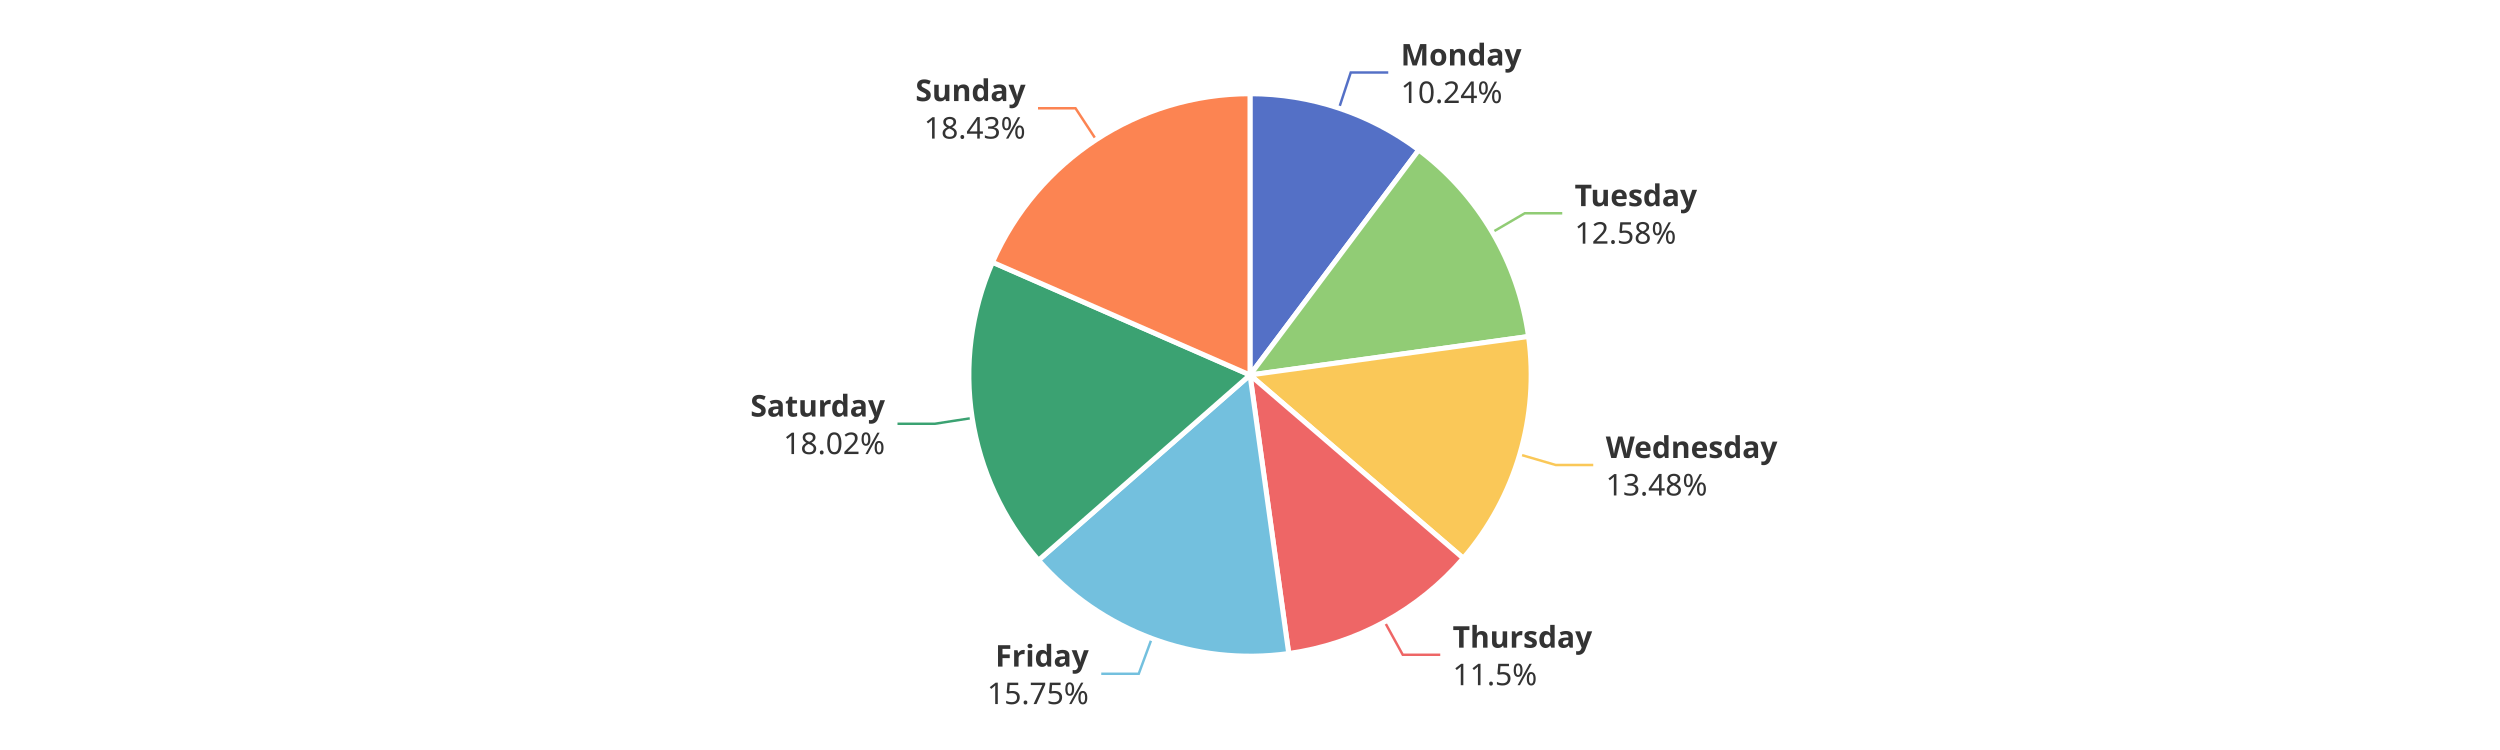
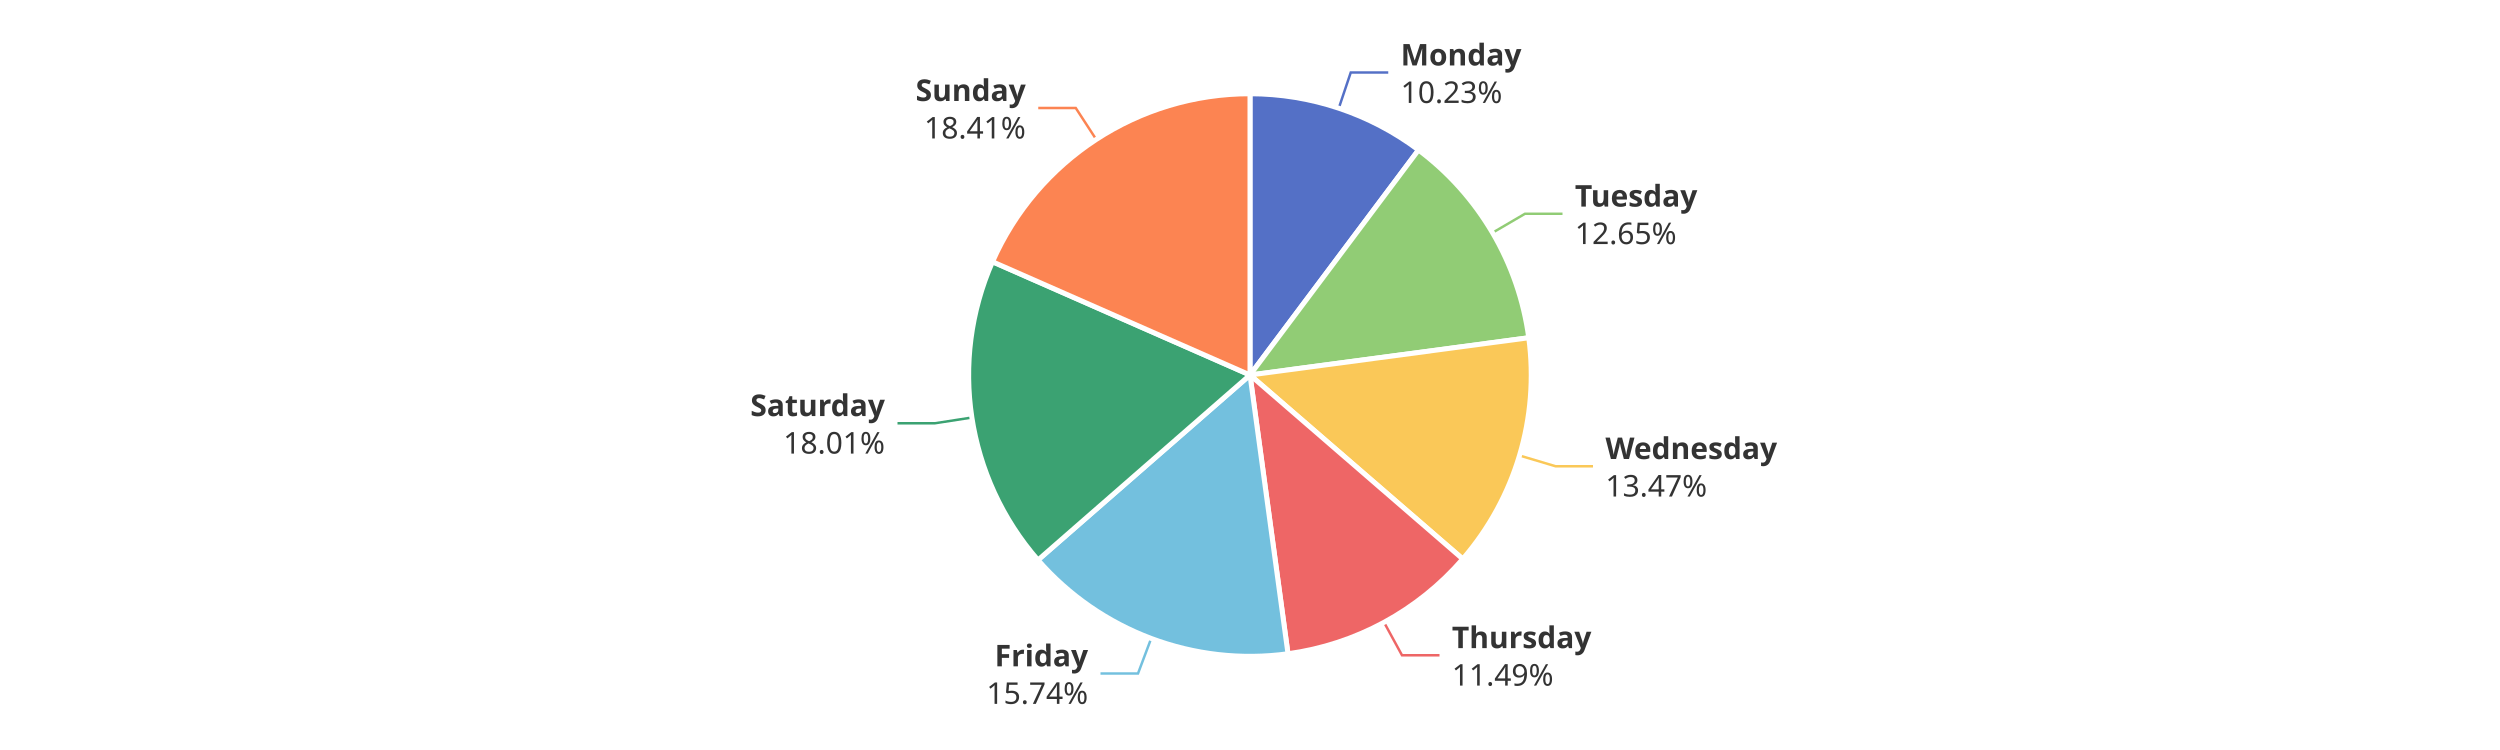
<svg xmlns="http://www.w3.org/2000/svg" width="1000" height="300" version="1.1" baseProfile="full" viewBox="0 0 1000 300">
  <rect width="1000" height="300" x="0" y="0" id="0" fill="#ffffff" />
-   <polyline points="535.6 43.3 540.3 29 555.3 29" fill="none" stroke="#5470c6" />
-   <polyline points="596.9 92.9 609.9 85.3 624.9 85.3" fill="none" stroke="#91cc75" />
-   <polyline points="607.9 181.8 622.3 186 637.3 186" fill="none" stroke="#fac858" />
-   <polyline points="553.9 248.8 561.1 261.9 576.1 261.9" fill="none" stroke="#ee6666" />
-   <polyline points="460.7 255.4 455.5 269.5 440.5 269.5" fill="none" stroke="#73c0de" />
-   <polyline points="388.8 167.2 374 169.5 359 169.5" fill="none" stroke="#3ba272" />
-   <polyline points="438.4 55.8 430.2 43.3 415.2 43.3" fill="none" stroke="#fc8452" />
-   <path d="M500 37.5A112.5 112.5 0 0 1 567.5 60L500 150Z" fill="#5470c6" stroke="#fff" stroke-width="2" stroke-linejoin="round" />
-   <path d="M567.5 60A112.5 112.5 0 0 1 611.4 134.6L500 150Z" fill="#91cc75" stroke="#fff" stroke-width="2" stroke-linejoin="round" />
-   <path d="M611.4 134.6A112.5 112.5 0 0 1 585.3 223.3L500 150Z" fill="#fac858" stroke="#fff" stroke-width="2" stroke-linejoin="round" />
-   <path d="M585.3 223.3A112.5 112.5 0 0 1 515.5 261.4L500 150Z" fill="#ee6666" stroke="#fff" stroke-width="2" stroke-linejoin="round" />
-   <path d="M515.5 261.4A112.5 112.5 0 0 1 415.4 224.1L500 150Z" fill="#73c0de" stroke="#fff" stroke-width="2" stroke-linejoin="round" />
-   <path d="M415.4 224.1A112.5 112.5 0 0 1 397 104.9L500 150Z" fill="#3ba272" stroke="#fff" stroke-width="2" stroke-linejoin="round" />
-   <path d="M397 104.9A112.5 112.5 0 0 1 500 37.5L500 150Z" fill="#fc8452" stroke="#fff" stroke-width="2" stroke-linejoin="round" />
-   <path d="M0 -15l42.8 0l0 30l-42.8 0Z" transform="translate(560.3128 29.0408)" fill="none" />
-   <text dominant-baseline="central" text-anchor="start" style="font-size:12px;font-family:sans-serif;font-weight:bold;" y="-7.5" transform="translate(560.3128 29.0408)" fill="#333" stroke="rgb(255,255,255)" stroke-width="2" paint-order="stroke" stroke-miterlimit="2">Monday</text>
-   <text dominant-baseline="central" text-anchor="start" style="font-size:12px;font-family:sans-serif;" y="7.5" transform="translate(560.3128 29.0408)" fill="#333" stroke="rgb(255,255,255)" stroke-width="2" paint-order="stroke" stroke-miterlimit="2">10.24%</text>
-   <path d="M0 -15l46.2 0l0 30l-46.2 0Z" transform="translate(629.8668 85.3042)" fill="none" />
-   <text dominant-baseline="central" text-anchor="start" style="font-size:12px;font-family:sans-serif;font-weight:bold;" y="-7.5" transform="translate(629.8668 85.3042)" fill="#333" stroke="rgb(255,255,255)" stroke-width="2" paint-order="stroke" stroke-miterlimit="2">Tuesday</text>
-   <text dominant-baseline="central" text-anchor="start" style="font-size:12px;font-family:sans-serif;" y="7.5" transform="translate(629.8668 85.3042)" fill="#333" stroke="rgb(255,255,255)" stroke-width="2" paint-order="stroke" stroke-miterlimit="2">12.58%</text>
-   <path d="M0 -15l63.6 0l0 30l-63.6 0Z" transform="translate(642.3025 186.0327)" fill="none" />
-   <text dominant-baseline="central" text-anchor="start" style="font-size:12px;font-family:sans-serif;font-weight:bold;" y="-7.5" transform="translate(642.3025 186.0327)" fill="#333" stroke="rgb(255,255,255)" stroke-width="2" paint-order="stroke" stroke-miterlimit="2">Wednesday</text>
-   <text dominant-baseline="central" text-anchor="start" style="font-size:12px;font-family:sans-serif;" y="7.5" transform="translate(642.3025 186.0327)" fill="#333" stroke="rgb(255,255,255)" stroke-width="2" paint-order="stroke" stroke-miterlimit="2">13.48%</text>
-   <path d="M0 -15l50.2 0l0 30l-50.2 0Z" transform="translate(581.0723 261.9215)" fill="none" />
-   <text dominant-baseline="central" text-anchor="start" style="font-size:12px;font-family:sans-serif;font-weight:bold;" y="-7.5" transform="translate(581.0723 261.9215)" fill="#333" stroke="rgb(255,255,255)" stroke-width="2" paint-order="stroke" stroke-miterlimit="2">Thursday</text>
-   <text dominant-baseline="central" text-anchor="start" style="font-size:12px;font-family:sans-serif;" y="7.5" transform="translate(581.0723 261.9215)" fill="#333" stroke="rgb(255,255,255)" stroke-width="2" paint-order="stroke" stroke-miterlimit="2">11.5%</text>
-   <path d="M-40.9 -15l40.9 0l0 30l-40.9 0Z" transform="translate(435.4945 269.4802)" fill="none" />
-   <text dominant-baseline="central" text-anchor="end" style="font-size:12px;font-family:sans-serif;font-weight:bold;" y="-7.5" transform="translate(435.4945 269.4802)" fill="#333" stroke="rgb(255,255,255)" stroke-width="2" paint-order="stroke" stroke-miterlimit="2">Friday</text>
-   <text dominant-baseline="central" text-anchor="end" style="font-size:12px;font-family:sans-serif;" y="7.5" transform="translate(435.4945 269.4802)" fill="#333" stroke="rgb(255,255,255)" stroke-width="2" paint-order="stroke" stroke-miterlimit="2">15.75%</text>
-   <path d="M-48.2 -15l48.2 0l0 30l-48.2 0Z" transform="translate(353.9954 169.4705)" fill="none" />
-   <text dominant-baseline="central" text-anchor="end" style="font-size:12px;font-family:sans-serif;font-weight:bold;" y="-7.5" transform="translate(353.9954 169.4705)" fill="#333" stroke="rgb(255,255,255)" stroke-width="2" paint-order="stroke" stroke-miterlimit="2">Saturday</text>
-   <text dominant-baseline="central" text-anchor="end" style="font-size:12px;font-family:sans-serif;" y="7.5" transform="translate(353.9954 169.4705)" fill="#333" stroke="rgb(255,255,255)" stroke-width="2" paint-order="stroke" stroke-miterlimit="2">18.02%</text>
-   <path d="M-40.9 -15l40.9 0l0 30l-40.9 0Z" transform="translate(410.2341 43.2809)" fill="none" />
-   <text dominant-baseline="central" text-anchor="end" style="font-size:12px;font-family:sans-serif;font-weight:bold;" y="-7.5" transform="translate(410.2341 43.2809)" fill="#333" stroke="rgb(255,255,255)" stroke-width="2" paint-order="stroke" stroke-miterlimit="2">Sunday</text>
-   <text dominant-baseline="central" text-anchor="end" style="font-size:12px;font-family:sans-serif;" y="7.5" transform="translate(410.2341 43.2809)" fill="#333" stroke="rgb(255,255,255)" stroke-width="2" paint-order="stroke" stroke-miterlimit="2">18.43%</text>
+   <polyline points="535.5 43.3 540.3 29 555.3 29" fill="none" stroke="#5470c6" />
+   <polyline points="597 93.1 610 85.5 625 85.5" fill="none" stroke="#91cc75" />
+   <polyline points="607.8 182.2 622.2 186.5 637.2 186.5" fill="none" stroke="#fac858" />
+   <polyline points="553.6 248.9 560.8 262.1 575.8 262.1" fill="none" stroke="#ee6666" />
+   <polyline points="460.5 255.3 455.2 269.4 440.2 269.4" fill="none" stroke="#73c0de" />
+   <polyline points="388.8 167 374 169.3 359 169.3" fill="none" stroke="#3ba272" />
+   <polyline points="438.5 55.8 430.3 43.2 415.3 43.2" fill="none" stroke="#fc8452" />
+   <path d="M500 37.5A112.5 112.5 0 0 1 567.4 60L500 150Z" fill="#5470c6" stroke="#fff" stroke-width="2" stroke-linejoin="round" />
+   <path d="M567.4 60A112.5 112.5 0 0 1 611.5 135.1L500 150Z" fill="#91cc75" stroke="#fff" stroke-width="2" stroke-linejoin="round" />
+   <path d="M611.5 135.1A112.5 112.5 0 0 1 585.1 223.6L500 150Z" fill="#fac858" stroke="#fff" stroke-width="2" stroke-linejoin="round" />
+   <path d="M585.1 223.6A112.5 112.5 0 0 1 515.2 261.5L500 150Z" fill="#ee6666" stroke="#fff" stroke-width="2" stroke-linejoin="round" />
+   <path d="M515.2 261.5A112.5 112.5 0 0 1 415.2 224L500 150Z" fill="#73c0de" stroke="#fff" stroke-width="2" stroke-linejoin="round" />
+   <path d="M415.2 224A112.5 112.5 0 0 1 397 104.7L500 150Z" fill="#3ba272" stroke="#fff" stroke-width="2" stroke-linejoin="round" />
+   <path d="M397 104.7A112.5 112.5 0 0 1 500 37.5L500 150Z" fill="#fc8452" stroke="#fff" stroke-width="2" stroke-linejoin="round" />
+   <path d="M0 -15l42.8 0l0 30l-42.8 0Z" transform="translate(560.2748 29.0281)" fill="none" />
+   <text dominant-baseline="central" text-anchor="start" style="font-size:12px;font-family:sans-serif;font-weight:bold;" y="-7.5" transform="translate(560.2748 29.0281)" fill="#333" stroke="rgb(255,255,255)" stroke-width="2" paint-order="stroke" stroke-miterlimit="2">Monday</text>
+   <text dominant-baseline="central" text-anchor="start" style="font-size:12px;font-family:sans-serif;" y="7.5" transform="translate(560.2748 29.0281)" fill="#333" stroke="rgb(255,255,255)" stroke-width="2" paint-order="stroke" stroke-miterlimit="2">10.23%</text>
+   <path d="M0 -15l46.2 0l0 30l-46.2 0Z" transform="translate(629.9682 85.4769)" fill="none" />
+   <text dominant-baseline="central" text-anchor="start" style="font-size:12px;font-family:sans-serif;font-weight:bold;" y="-7.5" transform="translate(629.9682 85.4769)" fill="#333" stroke="rgb(255,255,255)" stroke-width="2" paint-order="stroke" stroke-miterlimit="2">Tuesday</text>
+   <text dominant-baseline="central" text-anchor="start" style="font-size:12px;font-family:sans-serif;" y="7.5" transform="translate(629.9682 85.4769)" fill="#333" stroke="rgb(255,255,255)" stroke-width="2" paint-order="stroke" stroke-miterlimit="2">12.65%</text>
+   <path d="M0 -15l63.6 0l0 30l-63.6 0Z" transform="translate(642.1772 186.4551)" fill="none" />
+   <text dominant-baseline="central" text-anchor="start" style="font-size:12px;font-family:sans-serif;font-weight:bold;" y="-7.5" transform="translate(642.1772 186.4551)" fill="#333" stroke="rgb(255,255,255)" stroke-width="2" paint-order="stroke" stroke-miterlimit="2">Wednesday</text>
+   <text dominant-baseline="central" text-anchor="start" style="font-size:12px;font-family:sans-serif;" y="7.5" transform="translate(642.1772 186.4551)" fill="#333" stroke="rgb(255,255,255)" stroke-width="2" paint-order="stroke" stroke-miterlimit="2">13.47%</text>
+   <path d="M0 -15l50.2 0l0 30l-50.2 0Z" transform="translate(580.7556 262.0937)" fill="none" />
+   <text dominant-baseline="central" text-anchor="start" style="font-size:12px;font-family:sans-serif;font-weight:bold;" y="-7.5" transform="translate(580.7556 262.0937)" fill="#333" stroke="rgb(255,255,255)" stroke-width="2" paint-order="stroke" stroke-miterlimit="2">Thursday</text>
+   <text dominant-baseline="central" text-anchor="start" style="font-size:12px;font-family:sans-serif;" y="7.5" transform="translate(580.7556 262.0937)" fill="#333" stroke="rgb(255,255,255)" stroke-width="2" paint-order="stroke" stroke-miterlimit="2">11.49%</text>
+   <path d="M-40.9 -15l40.9 0l0 30l-40.9 0Z" transform="translate(435.2319 269.382)" fill="none" />
+   <text dominant-baseline="central" text-anchor="end" style="font-size:12px;font-family:sans-serif;font-weight:bold;" y="-7.5" transform="translate(435.2319 269.382)" fill="#333" stroke="rgb(255,255,255)" stroke-width="2" paint-order="stroke" stroke-miterlimit="2">Friday</text>
+   <text dominant-baseline="central" text-anchor="end" style="font-size:12px;font-family:sans-serif;" y="7.5" transform="translate(435.2319 269.382)" fill="#333" stroke="rgb(255,255,255)" stroke-width="2" paint-order="stroke" stroke-miterlimit="2">15.74%</text>
+   <path d="M-48.2 -15l48.2 0l0 30l-48.2 0Z" transform="translate(353.965 169.2726)" fill="none" />
+   <text dominant-baseline="central" text-anchor="end" style="font-size:12px;font-family:sans-serif;font-weight:bold;" y="-7.5" transform="translate(353.965 169.2726)" fill="#333" stroke="rgb(255,255,255)" stroke-width="2" paint-order="stroke" stroke-miterlimit="2">Saturday</text>
+   <text dominant-baseline="central" text-anchor="end" style="font-size:12px;font-family:sans-serif;" y="7.5" transform="translate(353.965 169.2726)" fill="#333" stroke="rgb(255,255,255)" stroke-width="2" paint-order="stroke" stroke-miterlimit="2">18.01%</text>
+   <path d="M-40.9 -15l40.9 0l0 30l-40.9 0Z" transform="translate(410.3012 43.2371)" fill="none" />
+   <text dominant-baseline="central" text-anchor="end" style="font-size:12px;font-family:sans-serif;font-weight:bold;" y="-7.5" transform="translate(410.3012 43.2371)" fill="#333" stroke="rgb(255,255,255)" stroke-width="2" paint-order="stroke" stroke-miterlimit="2">Sunday</text>
+   <text dominant-baseline="central" text-anchor="end" style="font-size:12px;font-family:sans-serif;" y="7.5" transform="translate(410.3012 43.2371)" fill="#333" stroke="rgb(255,255,255)" stroke-width="2" paint-order="stroke" stroke-miterlimit="2">18.41%</text>
</svg>
